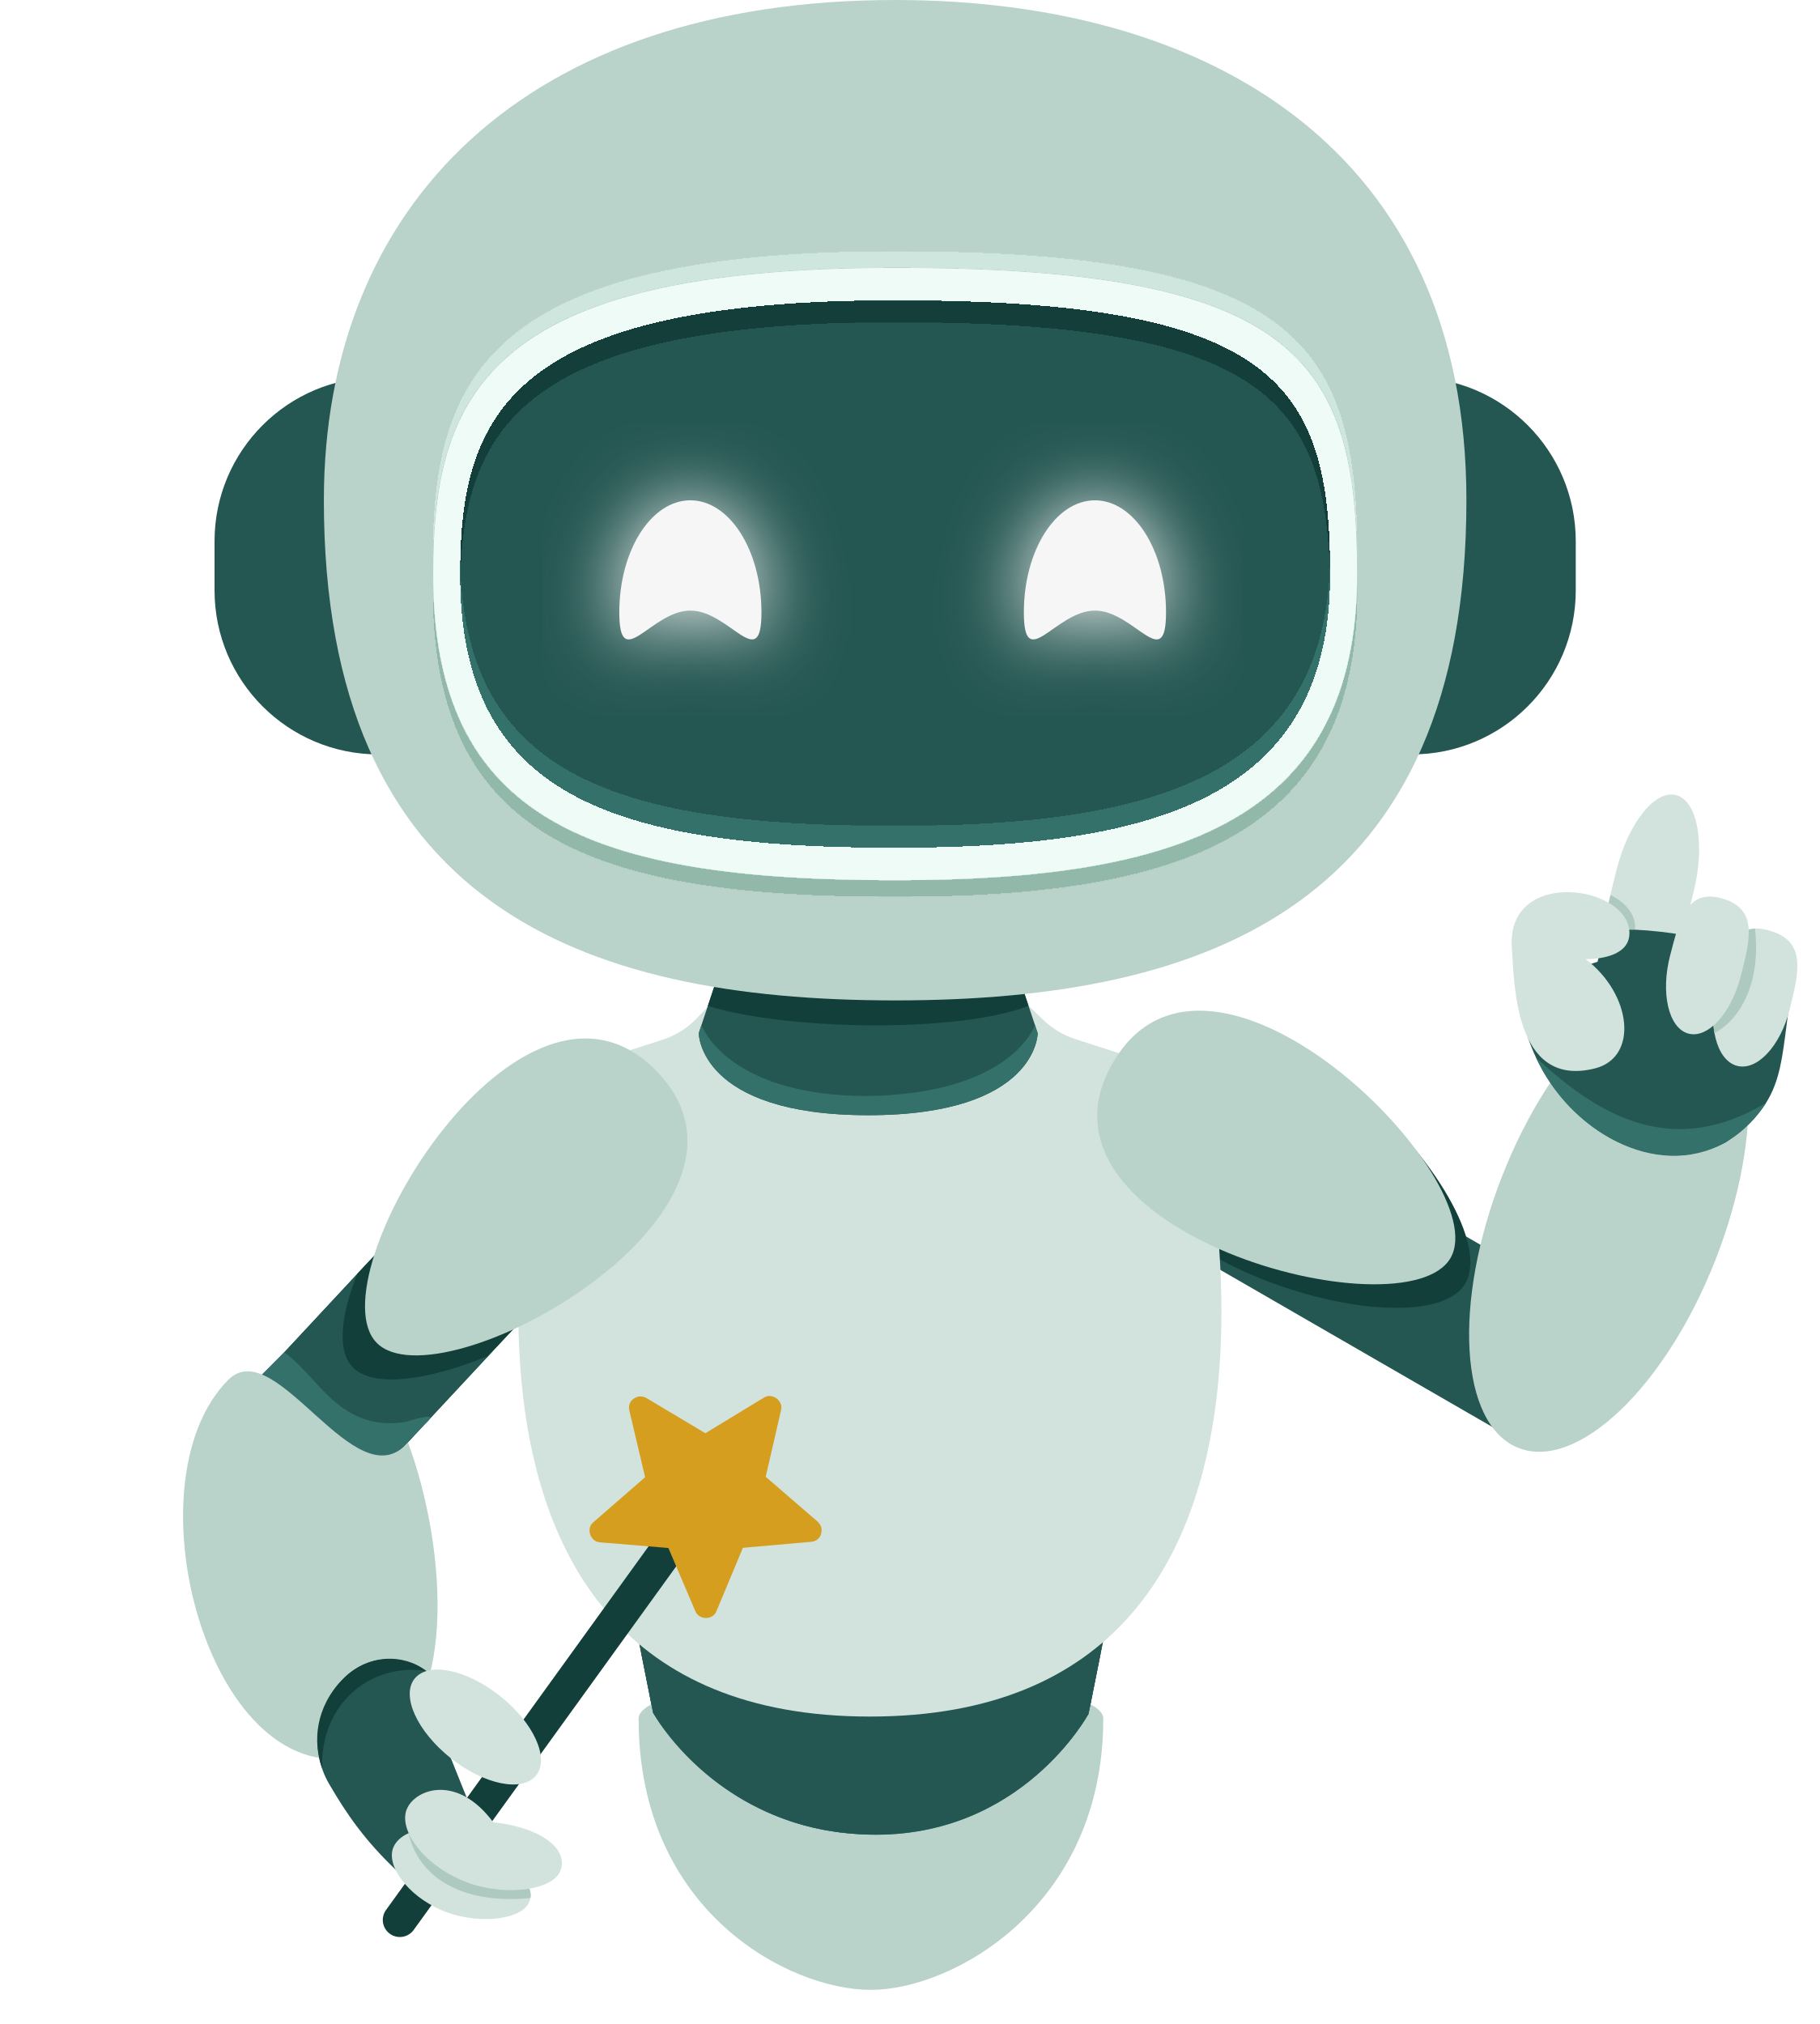
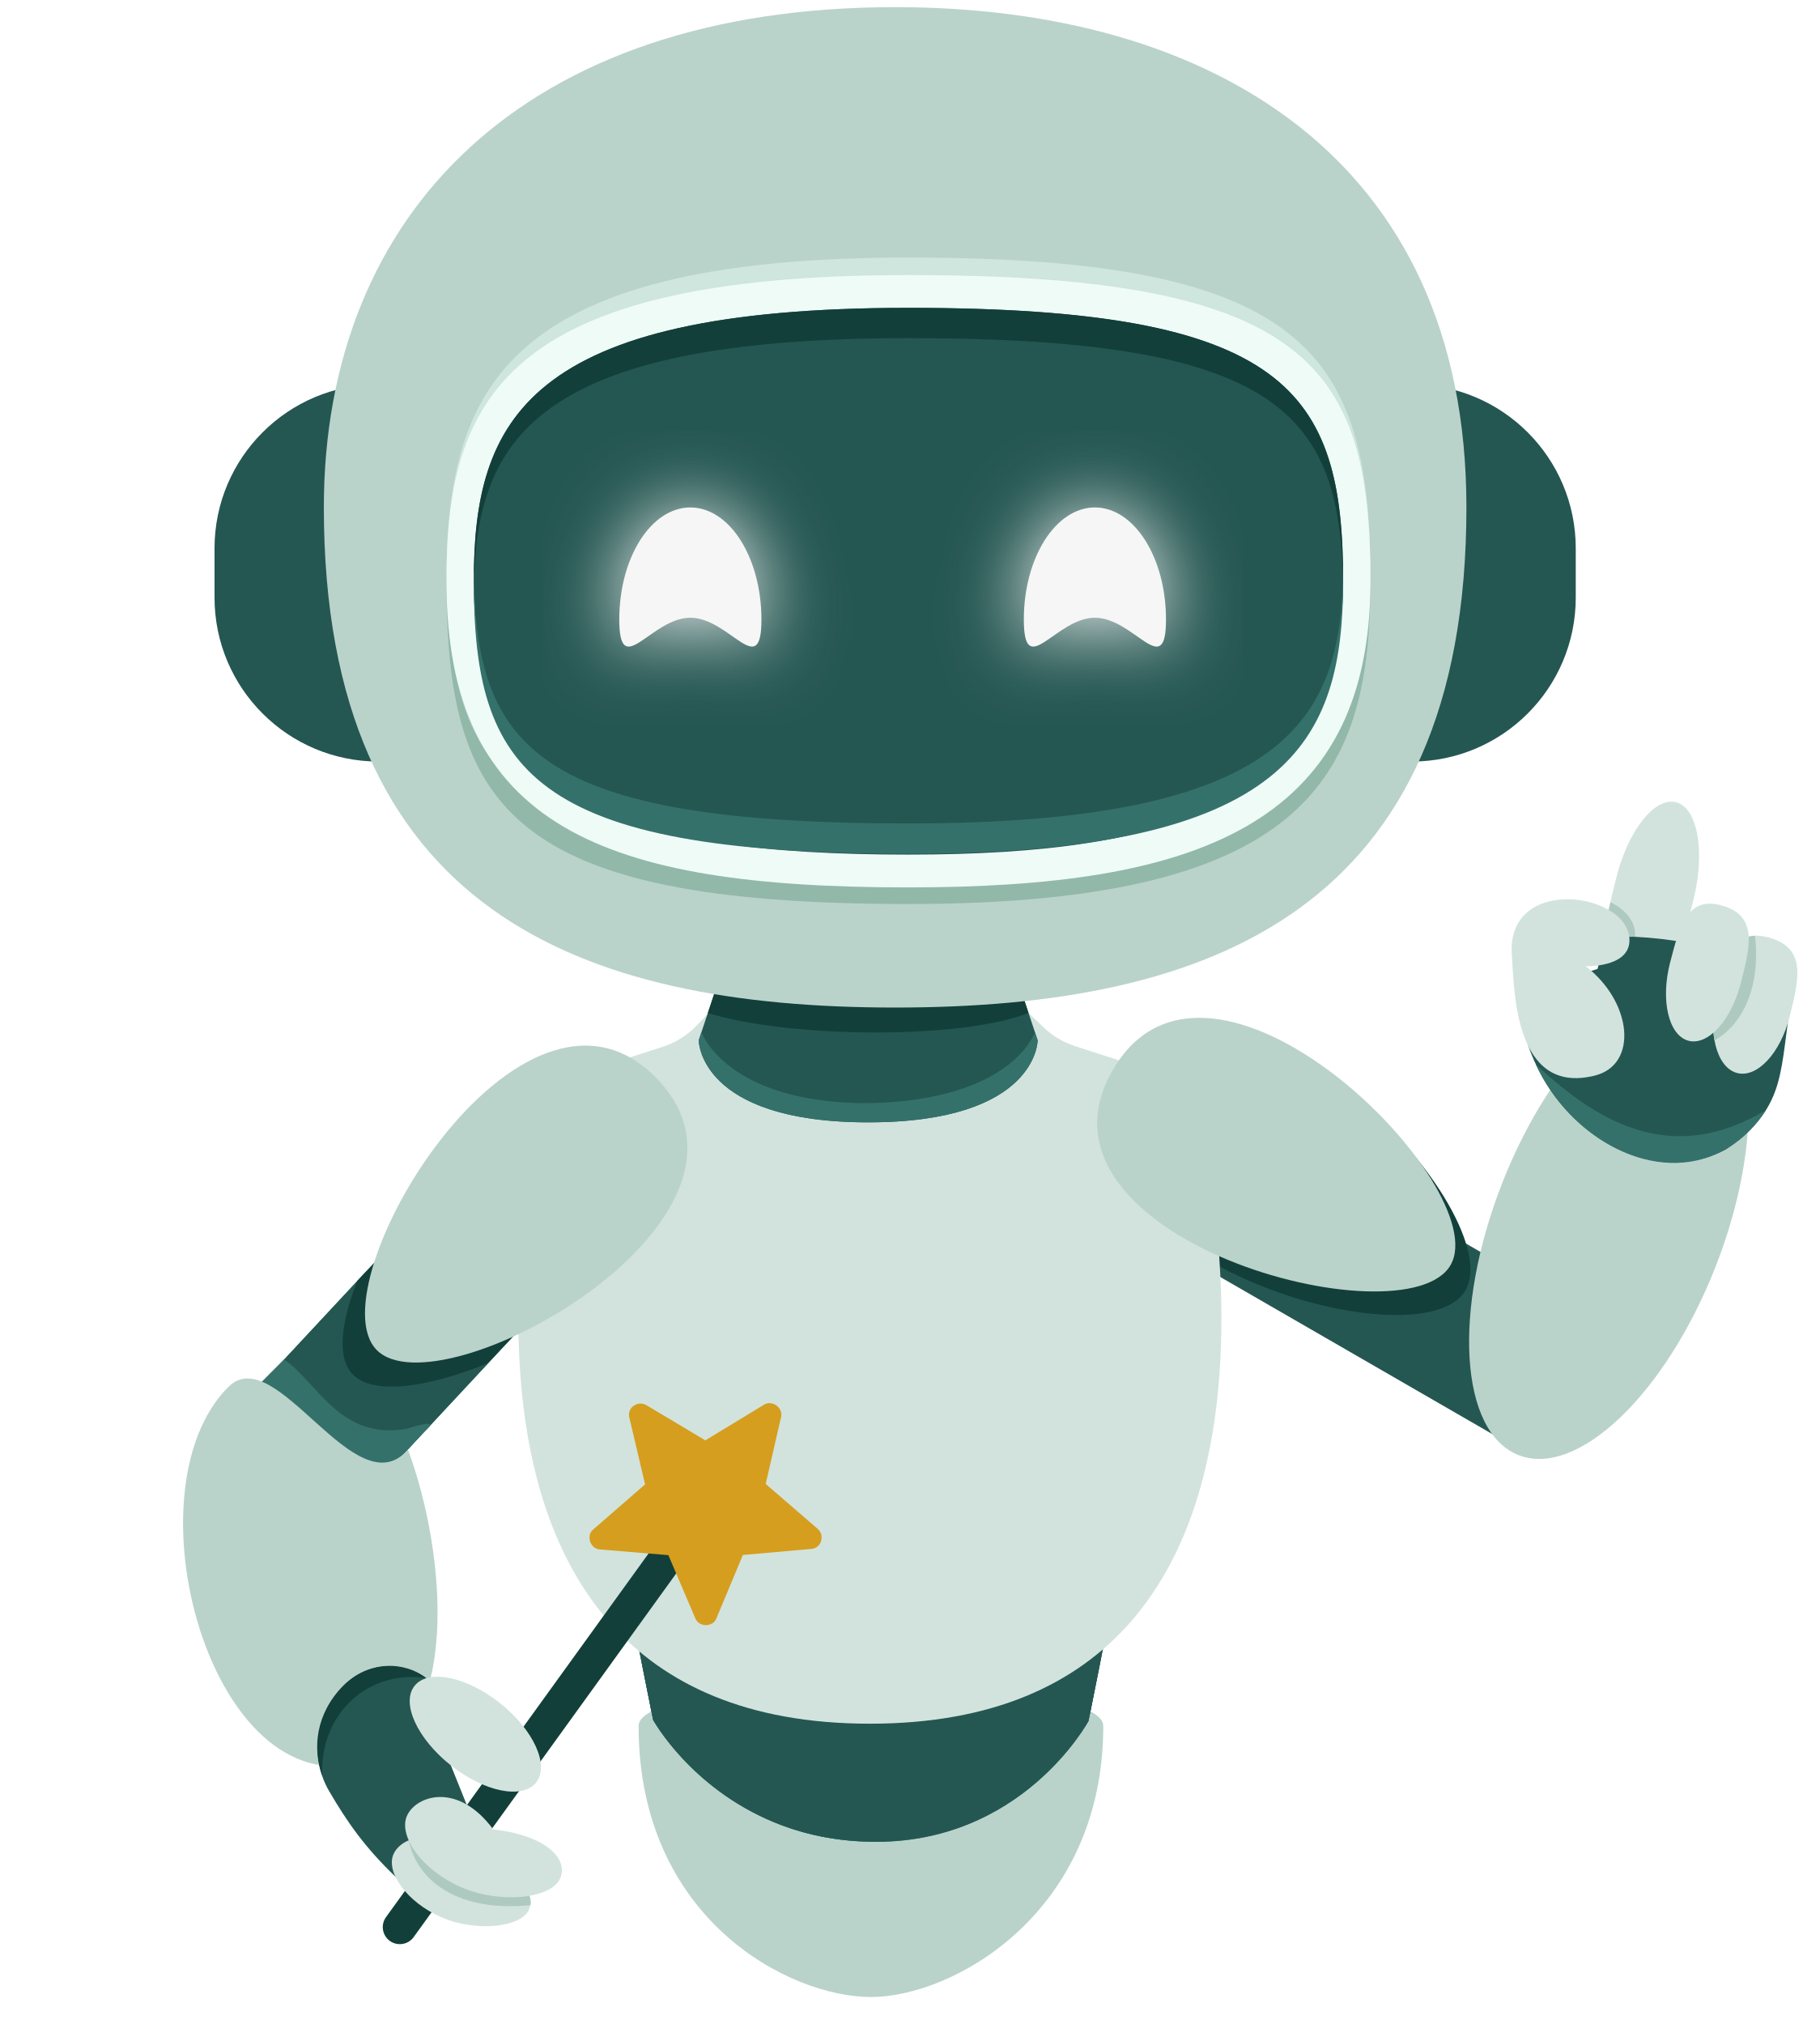
<svg xmlns="http://www.w3.org/2000/svg" width="80" height="89" viewBox="0 0 80 89" fill="none">
-   <path d="M28.081 75.58C28.081 73.204 48.513 73.204 48.513 75.58C48.513 83.832 41.896 87.5 38.297 87.5C34.698 87.5 28.081 84.061 28.081 75.58Z" fill="#BAD3CA" />
-   <path d="M27.84 70.914H48.754L47.95 74.943C47.95 74.943 44.907 80.289 38.297 80.289C31.686 80.289 28.644 74.943 28.644 74.943L27.84 70.914Z" fill="#144346" />
-   <path d="M28.201 72.716C31.11 77.572 44.852 78.148 48.393 72.716L47.864 75.36C47.864 75.36 44.982 80.661 38.372 80.661C31.761 80.661 28.719 75.315 28.719 75.315L28.201 72.716Z" fill="#265E62" />
-   <path d="M28.61 74.76C34.259 81.13 42.264 81.49 47.987 74.76L47.864 75.361C47.864 75.361 44.937 80.818 38.252 80.673C31.566 80.529 28.718 75.313 28.718 75.313L28.61 74.76Z" fill="#348084" />
-   <path d="M47.986 74.761C47.986 74.761 47.987 74.76 47.987 74.76L47.959 74.896L47.95 74.943C47.95 74.943 47.95 74.943 47.949 74.943L47.864 75.361C47.857 75.374 44.928 80.818 38.251 80.674C37.783 80.664 37.335 80.628 36.904 80.572C36.892 80.57 36.88 80.568 36.868 80.567C36.811 80.559 36.755 80.551 36.698 80.543C36.064 80.451 35.469 80.311 34.913 80.133C34.893 80.126 34.873 80.12 34.853 80.114C34.812 80.1 34.77 80.086 34.729 80.072C30.808 78.757 28.952 75.719 28.738 75.35C28.726 75.328 28.719 75.317 28.718 75.316L28.718 75.314C28.718 75.313 28.718 75.313 28.718 75.313L28.695 75.198L28.644 74.943C28.644 74.943 28.644 74.943 28.644 74.943L27.84 70.914H48.754L47.986 74.761Z" fill="#255752" />
-   <rect x="20.49" y="50.883" width="6.675" height="13.617" transform="rotate(42.9583 20.4896 50.8833)" fill="#265E62" />
-   <path d="M25.375 55.432L16.095 65.398L12.19 61.762L10.936 61.031L12.493 59.47C12.493 59.47 12.493 59.47 12.494 59.47L20.489 50.883L25.375 55.432Z" fill="#255752" />
-   <path d="M10.937 61.03L12.494 59.469C13.957 60.462 14.92 63.005 17.852 62.522C19.707 61.94 18.591 62.634 18.524 62.788L16.905 64.512L10.937 61.03Z" fill="#35716B" />
-   <path d="M22.588 58.421L21.422 59.644C18.713 60.735 16.341 61.047 15.477 60.085C14.819 59.353 14.988 57.83 15.712 56.008C15.712 56.008 17.483 54.14 18.622 53.111C23.221 48.955 22.588 58.421 22.588 58.421Z" fill="#133F3A" />
-   <path d="M10.034 60.678C12.128 58.574 15.638 66.073 17.939 63.429C19.629 67.958 20.32 75.904 15.918 77.172C9.315 79.074 5.483 65.253 10.034 60.678Z" fill="#BAD3CA" />
-   <path d="M55.349 49.107L52.011 54.888L66.93 63.502L70.268 57.72L55.349 49.107Z" fill="#255752" />
-   <path d="M49.884 47.354C45.342 54.594 62.304 59.831 64.413 56.469C66.522 53.108 54.426 40.114 49.884 47.354Z" fill="#133F3A" />
-   <ellipse cx="70.745" cy="53.549" rx="5.039" ry="10.873" transform="rotate(21.4175 70.7451 53.549)" fill="#BAD3CA" />
-   <path d="M74.466 39.241C73.943 41.332 73.518 43.028 71.823 42.542C70.127 42.056 70.552 40.361 71.076 38.269C71.6 36.178 72.784 34.7 73.72 34.968C74.656 35.237 74.99 37.15 74.466 39.241Z" fill="#D2E3DD" />
-   <path d="M70.248 42.291L66.763 43.377C67.003 48.545 72.051 52.271 75.897 50.224C78.662 48.305 78.21 46.742 78.811 43.377C76.528 41.454 74.094 40.849 70.609 40.849L70.248 42.291Z" fill="#255752" />
-   <path d="M77.653 48.502C73.614 50.905 70.425 49.194 67.54 46.502C68.983 49.675 72.783 51.934 75.835 50.252C76.71 49.752 77.278 49.095 77.653 48.502Z" fill="#35716B" />
-   <path d="M75.488 43.421C75.894 41.782 76.224 40.454 77.83 40.927C79.436 41.399 79.106 42.727 78.7 44.366C78.294 46.005 77.245 47.121 76.358 46.861C75.471 46.6 75.081 45.06 75.488 43.421Z" fill="#D2E3DD" />
-   <path d="M75.317 44.935L76.736 40.903C76.736 40.903 77.079 40.83 77.171 40.83C77.436 43.166 76.57 44.787 75.389 45.433L75.317 44.935Z" fill="#AECAC0" />
-   <path d="M73.436 42.023C73.857 40.385 74.2 39.058 75.752 39.515C77.304 39.971 76.962 41.299 76.54 42.936C76.118 44.574 75.082 45.696 74.224 45.444C73.367 45.192 73.014 43.66 73.436 42.023Z" fill="#D2E3DD" />
-   <path d="M70.46 40.876L70.814 39.353C71.472 39.681 71.931 40.204 71.898 40.842C71.897 40.853 71.897 40.865 71.896 40.876C71.895 40.887 70.46 40.876 70.46 40.876Z" fill="#AECAC0" />
-   <path d="M69.725 42.174C71.768 43.737 72.05 46.501 70.127 46.982C66.55 47.876 66.59 43.136 66.48 41.694C66.203 38.088 71.76 38.929 71.648 41.093C71.588 42.238 69.725 42.174 69.725 42.174Z" fill="#D2E3DD" />
-   <path d="M24.068 47.355L29.145 45.715C29.718 45.529 30.235 45.204 30.65 44.767L31.16 44.23H38.251H45.232L45.886 44.858C46.279 45.236 46.754 45.52 47.273 45.688L52.434 47.355C52.434 47.355 60.006 75.481 38.251 75.481C16.496 75.481 24.068 47.355 24.068 47.355Z" fill="#D2E3DD" />
-   <path d="M31.927 41.826H44.426L45.629 45.432C45.629 45.432 45.629 49.038 38.176 49.038C30.725 49.038 30.725 45.432 30.725 45.432L31.927 41.826Z" fill="#255752" />
-   <path d="M30.845 45.072C30.845 45.072 31.927 48.197 38.176 48.197C44.547 48.077 45.508 45.072 45.508 45.072L45.629 45.432C45.629 45.432 45.629 49.038 38.176 49.038C30.725 49.038 30.725 45.432 30.725 45.432L30.845 45.072Z" fill="#35716B" />
-   <path d="M31.926 41.826H44.426L45.226 44.23C42.142 45.432 34.57 45.312 31.125 44.23L31.926 41.826Z" fill="#133F3A" />
-   <path d="M28.882 47.111C34.825 53.253 19.316 61.891 16.557 59.039C13.797 56.187 22.938 40.969 28.882 47.111Z" fill="#BAD3CA" />
-   <path d="M48.929 46.74C44.656 54.142 61.799 58.753 63.783 55.316C65.767 51.879 53.203 39.339 48.929 46.74Z" fill="#BAD3CA" />
-   <rect x="16.535" y="84.594" width="24.606" height="1.5" rx="0.75" transform="rotate(-54.1712 16.5349 84.5938)" fill="#133F3A" />
-   <path d="M29.391 68.069L26.384 67.82C26.273 67.809 26.18 67.772 26.107 67.708C26.034 67.644 25.982 67.566 25.952 67.475C25.921 67.384 25.915 67.289 25.934 67.19C25.952 67.092 26.005 67.007 26.093 66.934L28.367 64.957L27.673 62.02C27.648 61.91 27.654 61.809 27.692 61.716C27.73 61.623 27.79 61.55 27.873 61.497C27.956 61.443 28.042 61.412 28.131 61.404C28.219 61.397 28.316 61.419 28.421 61.473L31.016 63.022L33.586 61.46C33.681 61.401 33.778 61.377 33.877 61.388C33.975 61.399 34.064 61.432 34.142 61.488C34.22 61.545 34.28 61.618 34.321 61.709C34.362 61.799 34.37 61.899 34.344 62.007L33.67 64.938L35.957 66.914C36.041 66.996 36.093 67.081 36.113 67.168C36.134 67.255 36.132 67.346 36.107 67.441C36.082 67.537 36.032 67.617 35.955 67.683C35.879 67.748 35.785 67.786 35.673 67.796L32.667 68.061L31.506 70.842C31.465 70.948 31.4 71.025 31.313 71.074C31.225 71.123 31.133 71.147 31.037 71.146C30.94 71.146 30.851 71.121 30.767 71.072C30.683 71.023 30.619 70.947 30.574 70.845L29.391 68.069Z" fill="#D59E1E" />
-   <path d="M14.473 78.447C13.604 76.958 13.872 75.056 15.082 73.829C17.227 71.654 20.832 73.892 19.835 76.779L19.732 77.079L20.797 79.73L17.416 82.233C16.026 80.908 15.25 79.778 14.473 78.447Z" fill="#255752" />
-   <path d="M14.168 77.762C13.742 76.582 13.872 75.056 15.083 73.829C16.193 72.704 17.757 72.712 18.745 73.476C16.222 73.101 14.065 74.997 14.168 77.762Z" fill="#133F3A" />
-   <ellipse cx="20.903" cy="75.942" rx="1.744" ry="3.415" transform="rotate(-51.5153 20.9026 75.9422)" fill="#D2E3DD" />
-   <path d="M20.657 81.747C22.676 81.972 23.601 82.874 23.261 83.655C22.922 84.436 20.941 84.658 19.41 83.993C17.88 83.328 16.962 82.004 17.301 81.223C17.641 80.441 19.266 79.867 20.657 81.747Z" fill="#D2E3DD" />
-   <path d="M17.971 80.612L23.129 82.85C23.412 83.103 23.327 83.46 23.327 83.46C20.157 83.775 18.349 82.417 17.971 80.612Z" fill="#AECAC0" />
-   <path d="M21.688 80.129C23.97 80.384 25.015 81.404 24.632 82.287C24.248 83.17 22.008 83.42 20.278 82.669C18.548 81.917 17.51 80.42 17.894 79.537C18.278 78.653 20.115 78.004 21.688 80.129Z" fill="#D2E3DD" />
-   <path d="M69.289 23.798C69.289 19.815 66.061 16.586 62.078 16.586V33.173C66.061 33.173 69.289 29.944 69.289 25.961V23.798Z" fill="#255752" />
-   <path d="M9.434 23.798C9.434 19.815 12.662 16.586 16.645 16.586V33.173C12.662 33.173 9.434 29.944 9.434 25.961V23.798Z" fill="#255752" />
-   <path d="M64.481 21.995C64.481 39.711 53.234 43.99 39.361 43.99C25.488 43.99 14.241 39.711 14.241 21.995C14.241 9.036 23.084 0 39.361 0C53.234 0 64.481 6.658 64.481 21.995Z" fill="#BAD3CA" />
-   <g filter="url(#filter0_dd_220_5445)">
-     <path d="M59.673 25.241C59.673 36.083 51.804 38.703 39.361 38.703C26.019 38.703 19.049 36.083 19.049 25.241C19.049 17.31 21.479 11.78 39.361 11.78C57.055 11.78 59.673 15.854 59.673 25.241Z" fill="#EFFBF7" />
+   <path d="M28.08 75.894C28.08 73.518 48.513 73.518 48.513 75.894C48.513 84.146 41.895 87.814 38.296 87.814C34.697 87.814 28.08 84.376 28.08 75.894Z" fill="#BAD3CA" />
+   <path d="M27.839 71.228H48.753L47.949 75.256C47.949 75.256 44.907 80.603 38.296 80.603C31.686 80.603 28.643 75.256 28.643 75.256L27.839 71.228Z" fill="#144346" />
+   <path d="M28.2 73.03C31.109 77.886 44.852 78.463 48.392 73.03L47.864 75.674C47.864 75.674 44.982 80.975 38.371 80.975C31.761 80.975 28.718 75.629 28.718 75.629L28.2 73.03Z" fill="#265E62" />
+   <path d="M28.609 75.073C34.258 81.444 42.263 81.804 47.986 75.073L47.864 75.674C47.864 75.674 44.937 81.131 38.251 80.987C31.566 80.843 28.717 75.626 28.717 75.626L28.609 75.073Z" fill="#348084" />
+   <path d="M47.985 75.075C47.986 75.074 47.986 75.074 47.986 75.074L47.958 75.21L47.949 75.256C47.949 75.256 47.949 75.257 47.949 75.257L47.863 75.675C47.856 75.688 44.928 81.131 38.251 80.987C37.783 80.977 37.334 80.941 36.903 80.885C36.891 80.883 36.88 80.882 36.868 80.88C36.811 80.873 36.754 80.865 36.698 80.856C36.063 80.765 35.468 80.624 34.912 80.446C34.892 80.44 34.872 80.433 34.852 80.427C34.811 80.413 34.77 80.4 34.728 80.386C30.808 79.07 28.951 76.032 28.738 75.663C28.725 75.642 28.718 75.63 28.718 75.63L28.717 75.627C28.717 75.627 28.717 75.626 28.717 75.626L28.694 75.512L28.643 75.257C28.643 75.257 28.643 75.256 28.643 75.256L27.839 71.228H48.753L47.985 75.075Z" fill="#255752" />
+   <rect x="20.489" y="51.197" width="6.675" height="13.617" transform="rotate(42.9583 20.4893 51.1968)" fill="#265E62" />
+   <path d="M25.374 55.746L16.095 65.712L12.19 62.075L10.935 61.344L12.493 59.783C12.493 59.783 12.493 59.783 12.493 59.783L20.489 51.197L25.374 55.746Z" fill="#255752" />
+   <path d="M10.936 61.343L12.493 59.783C13.957 60.776 14.92 63.319 17.851 62.836C19.707 62.254 18.59 62.948 18.523 63.102L16.904 64.825L10.936 61.343Z" fill="#35716B" />
+   <path d="M22.587 58.735L21.422 59.958C18.713 61.049 16.341 61.36 15.476 60.398C14.818 59.666 14.988 58.144 15.712 56.322C15.712 56.322 17.483 54.454 18.622 53.424C23.221 49.268 22.587 58.735 22.587 58.735Z" fill="#133F3A" />
+   <path d="M10.034 60.992C12.128 58.888 15.637 66.387 17.938 63.743C19.629 68.272 20.32 76.218 15.918 77.486C9.315 79.388 5.482 65.567 10.034 60.992Z" fill="#BAD3CA" />
+   <path d="M55.349 49.421L52.011 55.202L66.93 63.816L70.268 58.034L55.349 49.421Z" fill="#255752" />
+   <path d="M49.883 47.669C45.341 54.908 62.303 60.145 64.412 56.784C66.521 53.422 54.425 40.428 49.883 47.669Z" fill="#133F3A" />
+   <ellipse cx="70.745" cy="53.863" rx="5.039" ry="10.873" transform="rotate(21.4175 70.7447 53.8628)" fill="#BAD3CA" />
+   <path d="M74.466 39.554C73.942 41.646 73.517 43.341 71.822 42.855C70.127 42.37 70.551 40.674 71.075 38.583C71.599 36.491 72.783 35.014 73.719 35.282C74.655 35.55 74.99 37.463 74.466 39.554Z" fill="#D2E3DD" />
+   <path d="M70.248 42.605L66.762 43.69C67.003 48.859 72.051 52.585 75.897 50.537C78.661 48.618 78.21 47.056 78.811 43.69C76.527 41.767 74.094 41.162 70.608 41.162L70.248 42.605Z" fill="#255752" />
+   <path d="M77.653 48.815C73.614 51.219 70.425 49.507 67.54 46.815C68.982 49.988 72.782 52.248 75.835 50.565C76.71 50.065 77.278 49.408 77.653 48.815Z" fill="#35716B" />
+   <path d="M75.487 43.735C75.894 42.096 76.223 40.768 77.829 41.241C79.436 41.713 79.106 43.041 78.7 44.68C78.293 46.319 77.245 47.436 76.358 47.175C75.471 46.914 75.081 45.374 75.487 43.735Z" fill="#D2E3DD" />
+   <path d="M75.317 45.248L76.735 41.217C76.735 41.217 77.079 41.144 77.171 41.144C77.435 43.48 76.57 45.1 75.389 45.747L75.317 45.248Z" fill="#AECAC0" />
+   <path d="M73.435 42.337C73.857 40.699 74.199 39.372 75.751 39.828C77.304 40.285 76.962 41.612 76.54 43.25C76.118 44.887 75.081 46.01 74.224 45.758C73.366 45.506 73.013 43.974 73.435 42.337Z" fill="#D2E3DD" />
+   <path d="M70.46 41.19L70.814 39.667C71.471 39.995 71.931 40.518 71.898 41.156C71.897 41.167 71.896 41.179 71.895 41.19C71.894 41.2 70.46 41.19 70.46 41.19Z" fill="#AECAC0" />
+   <path d="M69.725 42.488C71.768 44.051 72.05 46.815 70.127 47.296C66.549 48.19 66.59 43.45 66.479 42.007C66.203 38.402 71.76 39.242 71.648 41.406C71.588 42.552 69.725 42.488 69.725 42.488Z" fill="#D2E3DD" />
+   <path d="M24.068 47.67L29.144 46.029C29.717 45.844 30.235 45.518 30.649 45.081L31.159 44.545H38.25H45.231L45.885 45.172C46.279 45.55 46.753 45.834 47.273 46.002L52.433 47.67C52.433 47.67 60.005 75.795 38.25 75.795C16.496 75.795 24.068 47.67 24.068 47.67Z" fill="#D2E3DD" />
+   <path d="M31.926 42.14H44.426L45.628 45.746C45.628 45.746 45.628 49.352 38.176 49.352C30.724 49.352 30.724 45.746 30.724 45.746L31.926 42.14Z" fill="#255752" />
+   <path d="M30.844 45.386C30.844 45.386 31.926 48.511 38.176 48.511C44.546 48.39 45.508 45.386 45.508 45.386L45.628 45.746C45.628 45.746 45.628 49.352 38.176 49.352C30.724 49.352 30.724 45.746 30.724 45.746L30.844 45.386Z" fill="#35716B" />
+   <path d="M31.925 42.14H44.425L45.226 44.544C42.142 45.746 34.569 45.626 31.125 44.544L31.925 42.14Z" fill="#133F3A" />
+   <path d="M28.881 47.425C34.825 53.567 19.316 62.205 16.556 59.353C13.796 56.501 22.937 41.283 28.881 47.425Z" fill="#BAD3CA" />
+   <path d="M48.929 47.054C44.655 54.456 61.798 59.067 63.783 55.63C65.767 52.193 53.202 39.653 48.929 47.054Z" fill="#BAD3CA" />
+   <rect x="16.534" y="84.908" width="24.606" height="1.5" rx="0.75" transform="rotate(-54.1712 16.5344 84.9078)" fill="#133F3A" />
+   <path d="M29.39 68.383L26.383 68.134C26.272 68.123 26.18 68.086 26.107 68.022C26.034 67.958 25.982 67.88 25.951 67.789C25.921 67.698 25.915 67.603 25.933 67.504C25.952 67.406 26.005 67.32 26.093 67.248L28.366 65.271L27.673 62.334C27.647 62.224 27.653 62.123 27.691 62.03C27.729 61.938 27.79 61.864 27.873 61.811C27.955 61.757 28.041 61.726 28.13 61.718C28.219 61.711 28.316 61.733 28.421 61.787L31.015 63.336L33.585 61.774C33.68 61.715 33.777 61.691 33.876 61.702C33.975 61.712 34.063 61.746 34.141 61.802C34.219 61.859 34.279 61.932 34.32 62.023C34.361 62.113 34.369 62.213 34.343 62.321L33.669 65.252L35.956 67.228C36.04 67.311 36.092 67.395 36.113 67.482C36.133 67.569 36.131 67.66 36.106 67.755C36.081 67.851 36.031 67.931 35.955 67.996C35.879 68.062 35.784 68.1 35.672 68.11L32.666 68.376L31.505 71.156C31.464 71.262 31.4 71.339 31.312 71.388C31.225 71.436 31.133 71.461 31.036 71.46C30.94 71.46 30.85 71.435 30.766 71.386C30.683 71.337 30.618 71.261 30.573 71.159L29.39 68.383Z" fill="#D59E1E" />
+   <path d="M14.473 78.761C13.604 77.272 13.871 75.37 15.082 74.142C17.226 71.968 20.832 74.206 19.834 77.093L19.731 77.392L20.796 80.043L17.415 82.547C16.025 81.222 15.25 80.091 14.473 78.761Z" fill="#255752" />
+   <path d="M14.167 78.076C13.742 76.895 13.872 75.37 15.082 74.142C16.192 73.017 17.756 73.026 18.745 73.79C16.222 73.414 14.064 75.311 14.167 78.076Z" fill="#133F3A" />
+   <ellipse cx="20.902" cy="76.256" rx="1.744" ry="3.415" transform="rotate(-51.5153 20.902 76.2562)" fill="#D2E3DD" />
+   <path d="M20.657 82.061C22.675 82.286 23.6 83.189 23.26 83.97C22.921 84.751 20.94 84.972 19.41 84.307C17.879 83.642 16.961 82.318 17.301 81.537C17.64 80.756 19.265 80.181 20.657 82.061Z" fill="#D2E3DD" />
+   <path d="M17.97 80.926L23.128 83.164C23.411 83.418 23.326 83.774 23.326 83.774C20.156 84.09 18.348 82.731 17.97 80.926Z" fill="#AECAC0" />
+   <path d="M21.688 80.443C23.97 80.698 25.015 81.718 24.631 82.601C24.247 83.484 22.008 83.734 20.277 82.983C18.547 82.231 17.51 80.734 17.893 79.851C18.277 78.967 20.114 78.318 21.688 80.443Z" fill="#D2E3DD" />
+   <path d="M69.289 24.112C69.289 20.129 66.06 16.9 62.077 16.9V33.487C66.06 33.487 69.289 30.258 69.289 26.275V24.112Z" fill="#255752" />
+   <path d="M9.433 24.112C9.433 20.129 12.662 16.9 16.645 16.9V33.487C12.662 33.487 9.433 30.258 9.433 26.275V24.112Z" fill="#255752" />
+   <path d="M64.481 22.309C64.481 40.024 53.234 44.304 39.36 44.304C25.487 44.304 14.24 40.024 14.24 22.309C14.24 9.349 23.083 0.314 39.36 0.314C53.234 0.314 64.481 6.972 64.481 22.309Z" fill="#BAD3CA" />
+   <path d="M39.947 11.325C57.643 11.325 60.262 15.639 60.262 25.577C60.262 25.697 60.259 25.815 60.257 25.933C60.174 16.853 57.369 12.903 39.947 12.903C22.338 12.903 19.711 18.264 19.634 26C19.632 25.861 19.631 25.72 19.631 25.577C19.631 17.18 22.062 11.325 39.947 11.325Z" fill="#CEE6DD" />
+   <path d="M39.947 39.752C22.25 39.752 19.631 35.438 19.631 25.5C19.631 25.381 19.634 25.262 19.636 25.145C19.719 34.225 22.525 38.175 39.947 38.175C57.555 38.175 60.182 32.814 60.259 25.077C60.261 25.217 60.262 25.358 60.262 25.5C60.262 33.898 57.831 39.752 39.947 39.752Z" fill="#92B8AA" />
+   <path d="M60.262 25.558C60.262 36.401 52.392 39.021 39.947 39.021C26.603 39.021 19.631 36.401 19.631 25.558C19.631 17.625 22.062 12.095 39.947 12.095C57.643 12.095 60.262 16.17 60.262 25.558Z" fill="#EFFBF7" />
+   <path d="M59.06 25.558C59.06 35.24 51.655 37.579 39.947 37.579C27.392 37.579 20.833 35.24 20.833 25.558C20.833 18.475 23.12 13.537 39.947 13.537C56.596 13.537 59.06 17.176 59.06 25.558Z" fill="#255752" />
+   <path d="M39.947 13.537C56.596 13.537 59.06 17.18 59.06 25.571C59.06 25.672 59.056 25.772 59.055 25.871C58.977 18.204 56.337 14.869 39.947 14.869C23.4 14.869 20.914 19.385 20.836 25.905C20.834 25.795 20.833 25.683 20.833 25.571C20.833 18.481 23.12 13.537 39.947 13.537Z" fill="#133F3A" />
+   <path d="M39.947 37.541C23.297 37.541 20.833 33.898 20.833 25.506C20.833 25.406 20.837 25.306 20.838 25.206C20.916 32.874 23.556 36.209 39.947 36.209C56.493 36.209 58.979 31.692 59.057 25.172C59.059 25.283 59.06 25.394 59.06 25.506C59.06 32.597 56.773 37.541 39.947 37.541Z" fill="#35716B" />
+   <g filter="url(#filter0_f_646_33272)">
+     <path d="M33.481 27.242C33.481 29.964 32.082 27.163 30.356 27.163C28.63 27.163 27.231 29.964 27.231 27.242C27.231 24.52 28.63 22.314 30.356 22.314C32.082 22.314 33.481 24.52 33.481 27.242Z" fill="#F6F6F6" />
+     <path d="M51.271 27.242C51.271 29.964 49.872 27.163 48.146 27.163C46.42 27.163 45.02 29.964 45.02 27.242C45.02 24.52 46.42 22.314 48.146 22.314C49.872 22.314 51.271 24.52 51.271 27.242Z" fill="#F6F6F6" />
  </g>
-   <g filter="url(#filter1_ii_220_5445)">
-     <path d="M58.471 25.241C58.471 34.922 51.068 37.261 39.361 37.261C26.808 37.261 20.25 34.922 20.25 25.241C20.25 18.16 22.537 13.222 39.361 13.222C56.008 13.222 58.471 16.86 58.471 25.241Z" fill="#255752" />
-   </g>
-   <g filter="url(#filter2_f_220_5445)">
-     <path d="M33.482 26.928C33.482 29.65 32.083 26.849 30.357 26.849C28.631 26.849 27.232 29.65 27.232 26.928C27.232 24.206 28.631 22 30.357 22C32.083 22 33.482 24.206 33.482 26.928Z" fill="#F6F6F6" />
-     <path d="M51.272 26.928C51.272 29.65 49.872 26.849 48.146 26.849C46.42 26.849 45.021 29.65 45.021 26.928C45.021 24.206 46.42 22 48.146 22C49.872 22 51.272 24.206 51.272 26.928Z" fill="#F6F6F6" />
-   </g>
-   <path d="M33.482 26.928C33.482 29.65 32.083 26.849 30.357 26.849C28.631 26.849 27.232 29.65 27.232 26.928C27.232 24.206 28.631 22 30.357 22C32.083 22 33.482 24.206 33.482 26.928Z" fill="#F6F6F6" />
-   <path d="M51.272 26.928C51.272 29.65 49.872 26.849 48.146 26.849C46.42 26.849 45.021 29.65 45.021 26.928C45.021 24.206 46.42 22 48.146 22C49.872 22 51.272 24.206 51.272 26.928Z" fill="#F6F6F6" />
+   <path d="M33.481 27.242C33.481 29.964 32.082 27.163 30.356 27.163C28.63 27.163 27.231 29.964 27.231 27.242C27.231 24.52 28.63 22.314 30.356 22.314C32.082 22.314 33.481 24.52 33.481 27.242Z" fill="#F6F6F6" />
+   <path d="M51.271 27.242C51.271 29.964 49.872 27.163 48.146 27.163C46.42 27.163 45.02 29.964 45.02 27.242C45.02 24.52 46.42 22.314 48.146 22.314C49.872 22.314 51.271 24.52 51.271 27.242Z" fill="#F6F6F6" />
  <defs>
-     <filter id="filter0_dd_220_5445" x="19.049" y="11.06" width="40.625" height="28.362" filterUnits="userSpaceOnUse" color-interpolation-filters="sRGB">
-       <feFlood flood-opacity="0" result="BackgroundImageFix" />
-       <feColorMatrix in="SourceAlpha" type="matrix" values="0 0 0 0 0 0 0 0 0 0 0 0 0 0 0 0 0 0 127 0" result="hardAlpha" />
-       <feOffset dy="0.719" />
-       <feComposite in2="hardAlpha" operator="out" />
-       <feColorMatrix type="matrix" values="0 0 0 0 0.573 0 0 0 0 0.72 0 0 0 0 0.667 0 0 0 1 0" />
-       <feBlend mode="normal" in2="BackgroundImageFix" result="effect1_dropShadow_220_5445" />
-       <feColorMatrix in="SourceAlpha" type="matrix" values="0 0 0 0 0 0 0 0 0 0 0 0 0 0 0 0 0 0 127 0" result="hardAlpha" />
-       <feOffset dy="-0.719" />
-       <feComposite in2="hardAlpha" operator="out" />
-       <feColorMatrix type="matrix" values="0 0 0 0 0.808 0 0 0 0 0.901 0 0 0 0 0.867 0 0 0 1 0" />
-       <feBlend mode="normal" in2="effect1_dropShadow_220_5445" result="effect2_dropShadow_220_5445" />
-       <feBlend mode="normal" in="SourceGraphic" in2="effect2_dropShadow_220_5445" result="shape" />
-     </filter>
-     <filter id="filter1_ii_220_5445" x="20.25" y="13.222" width="38.221" height="24.039" filterUnits="userSpaceOnUse" color-interpolation-filters="sRGB">
+     <filter id="filter0_f_646_33272" x="23.861" y="18.944" width="30.78" height="12.858" filterUnits="userSpaceOnUse" color-interpolation-filters="sRGB">
      <feFlood flood-opacity="0" result="BackgroundImageFix" />
      <feBlend mode="normal" in="SourceGraphic" in2="BackgroundImageFix" result="shape" />
-       <feColorMatrix in="SourceAlpha" type="matrix" values="0 0 0 0 0 0 0 0 0 0 0 0 0 0 0 0 0 0 127 0" result="hardAlpha" />
-       <feOffset dy="0.959" />
-       <feComposite in2="hardAlpha" operator="arithmetic" k2="-1" k3="1" />
-       <feColorMatrix type="matrix" values="0 0 0 0 0.073 0 0 0 0 0.245 0 0 0 0 0.228 0 0 0 1 0" />
-       <feBlend mode="normal" in2="shape" result="effect1_innerShadow_220_5445" />
-       <feColorMatrix in="SourceAlpha" type="matrix" values="0 0 0 0 0 0 0 0 0 0 0 0 0 0 0 0 0 0 127 0" result="hardAlpha" />
-       <feOffset dy="-0.959" />
-       <feComposite in2="hardAlpha" operator="arithmetic" k2="-1" k3="1" />
-       <feColorMatrix type="matrix" values="0 0 0 0 0.208 0 0 0 0 0.442 0 0 0 0 0.419 0 0 0 1 0" />
-       <feBlend mode="normal" in2="effect1_innerShadow_220_5445" result="effect2_innerShadow_220_5445" />
-     </filter>
-     <filter id="filter2_f_220_5445" x="23.862" y="18.63" width="30.78" height="12.858" filterUnits="userSpaceOnUse" color-interpolation-filters="sRGB">
-       <feFlood flood-opacity="0" result="BackgroundImageFix" />
-       <feBlend mode="normal" in="SourceGraphic" in2="BackgroundImageFix" result="shape" />
-       <feGaussianBlur stdDeviation="1.685" result="effect1_foregroundBlur_220_5445" />
+       <feGaussianBlur stdDeviation="1.685" result="effect1_foregroundBlur_646_33272" />
    </filter>
  </defs>
</svg>
